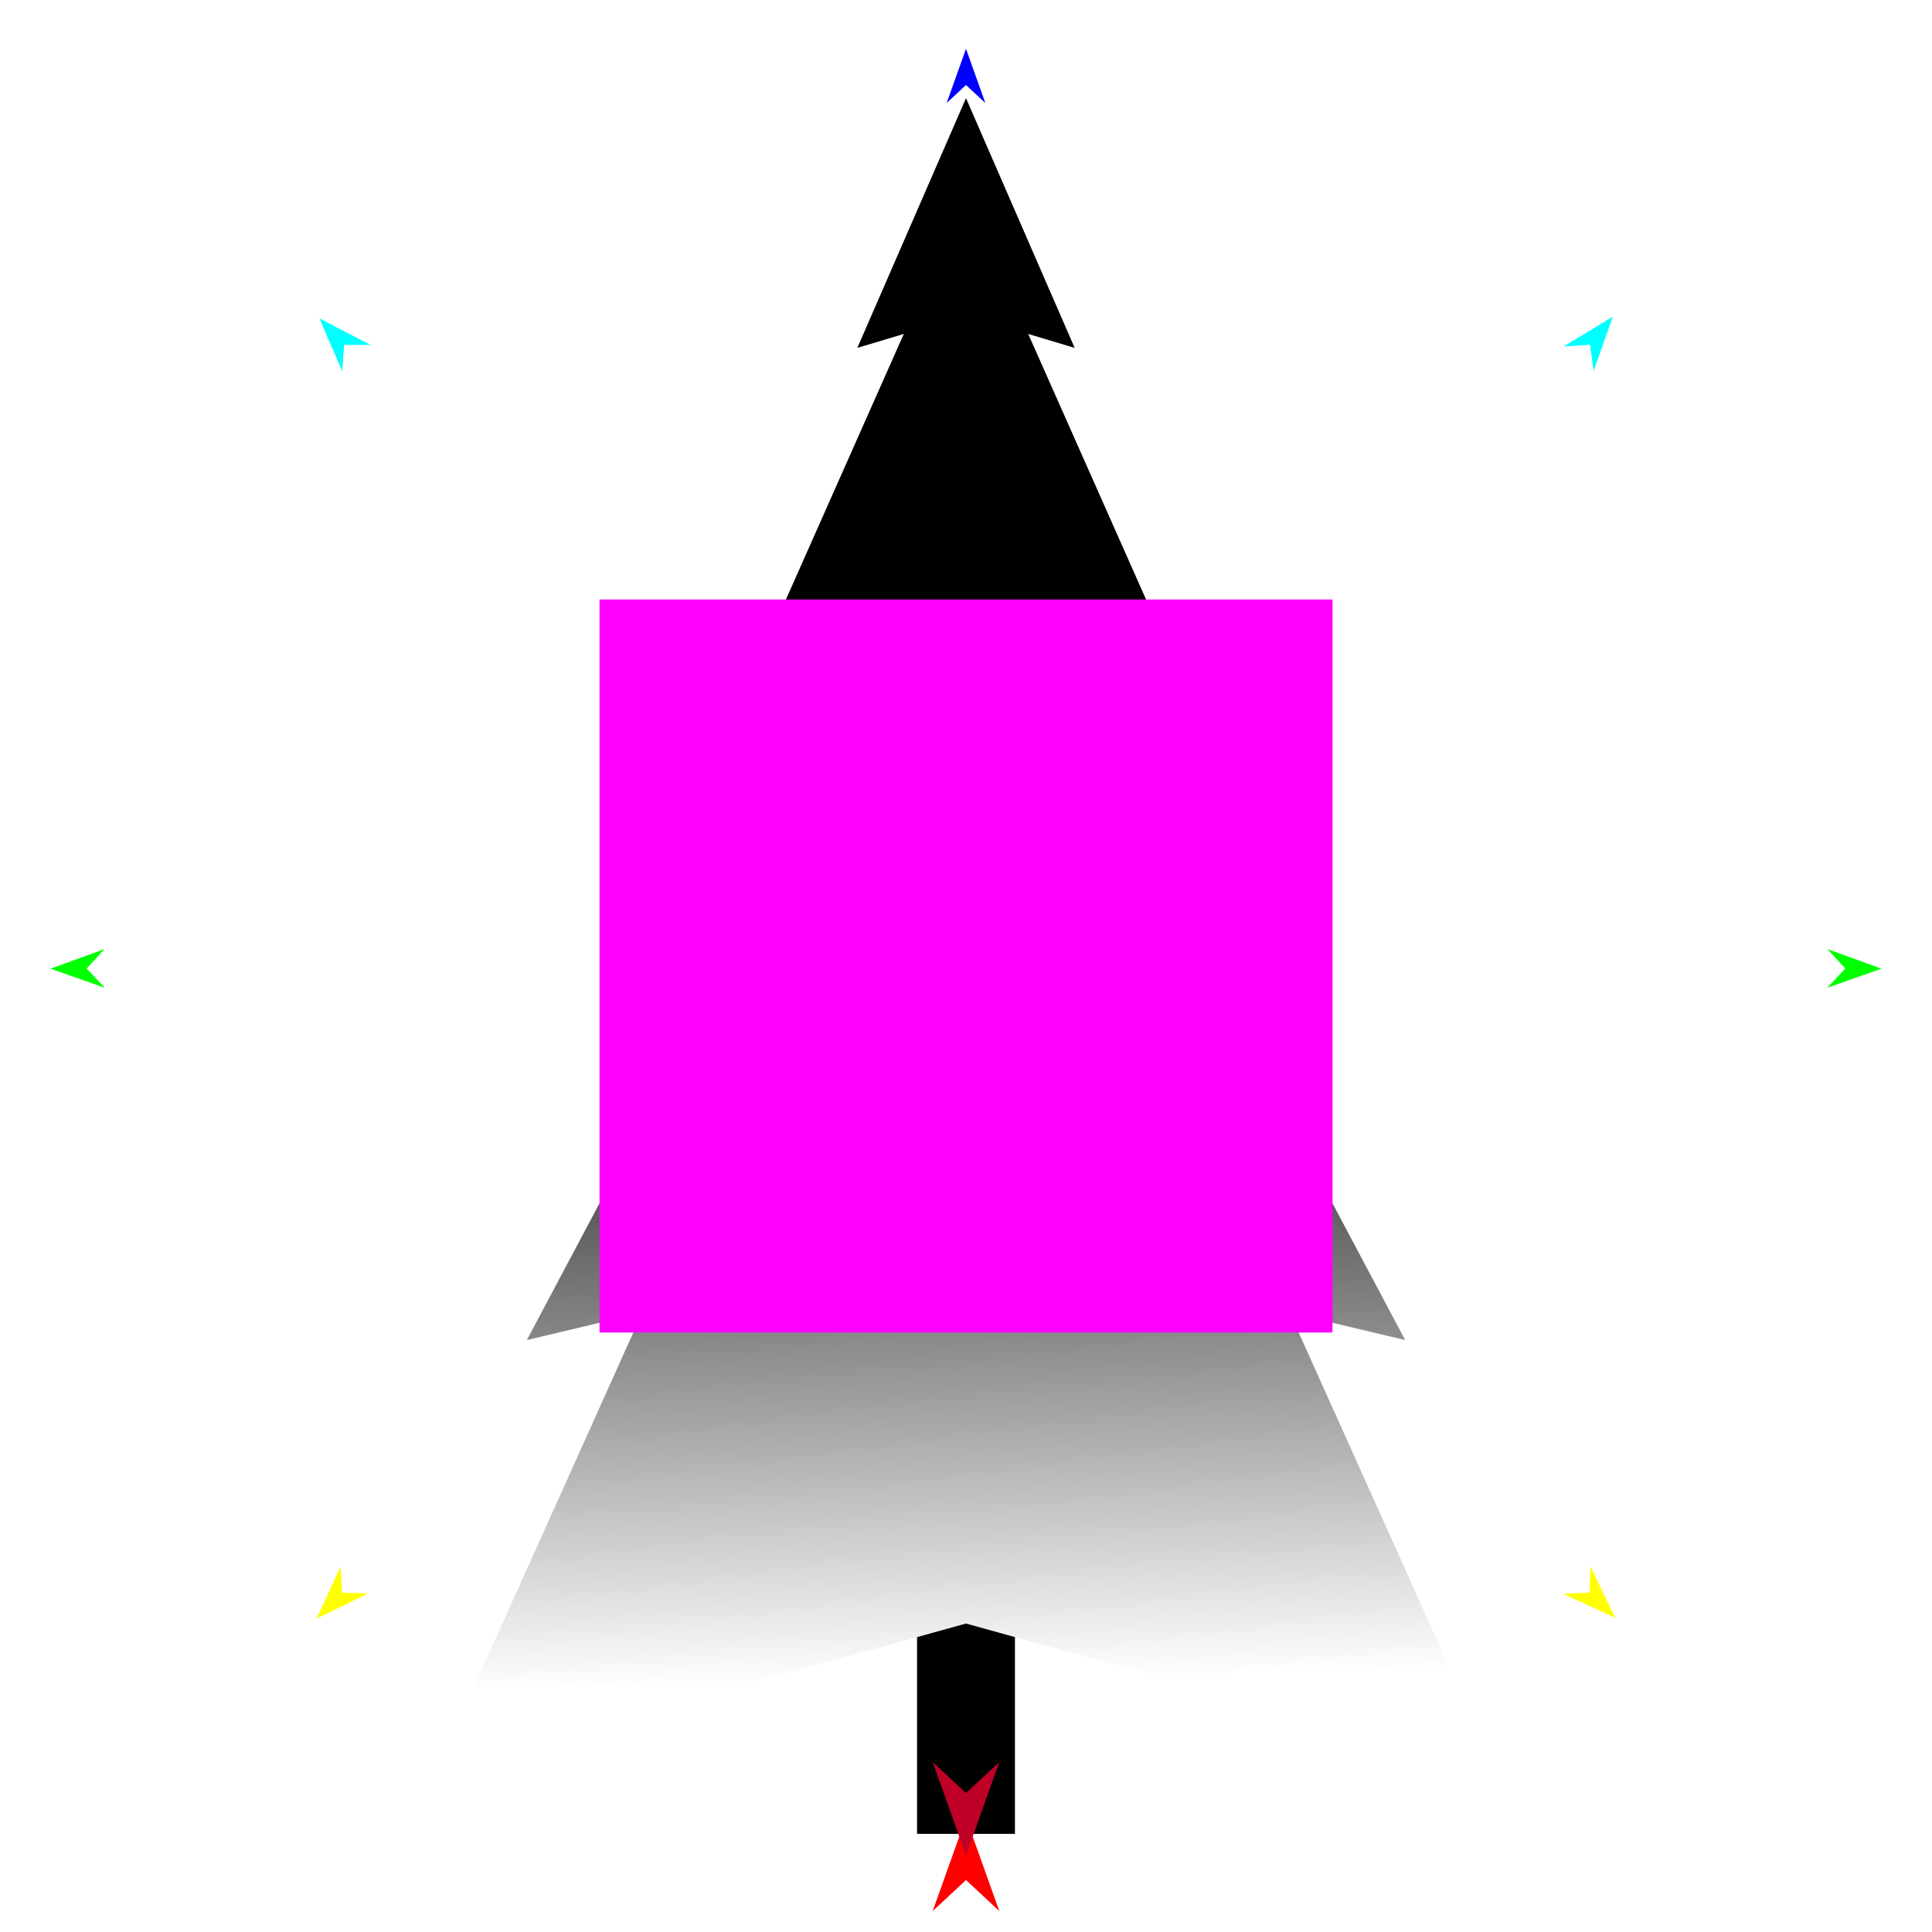
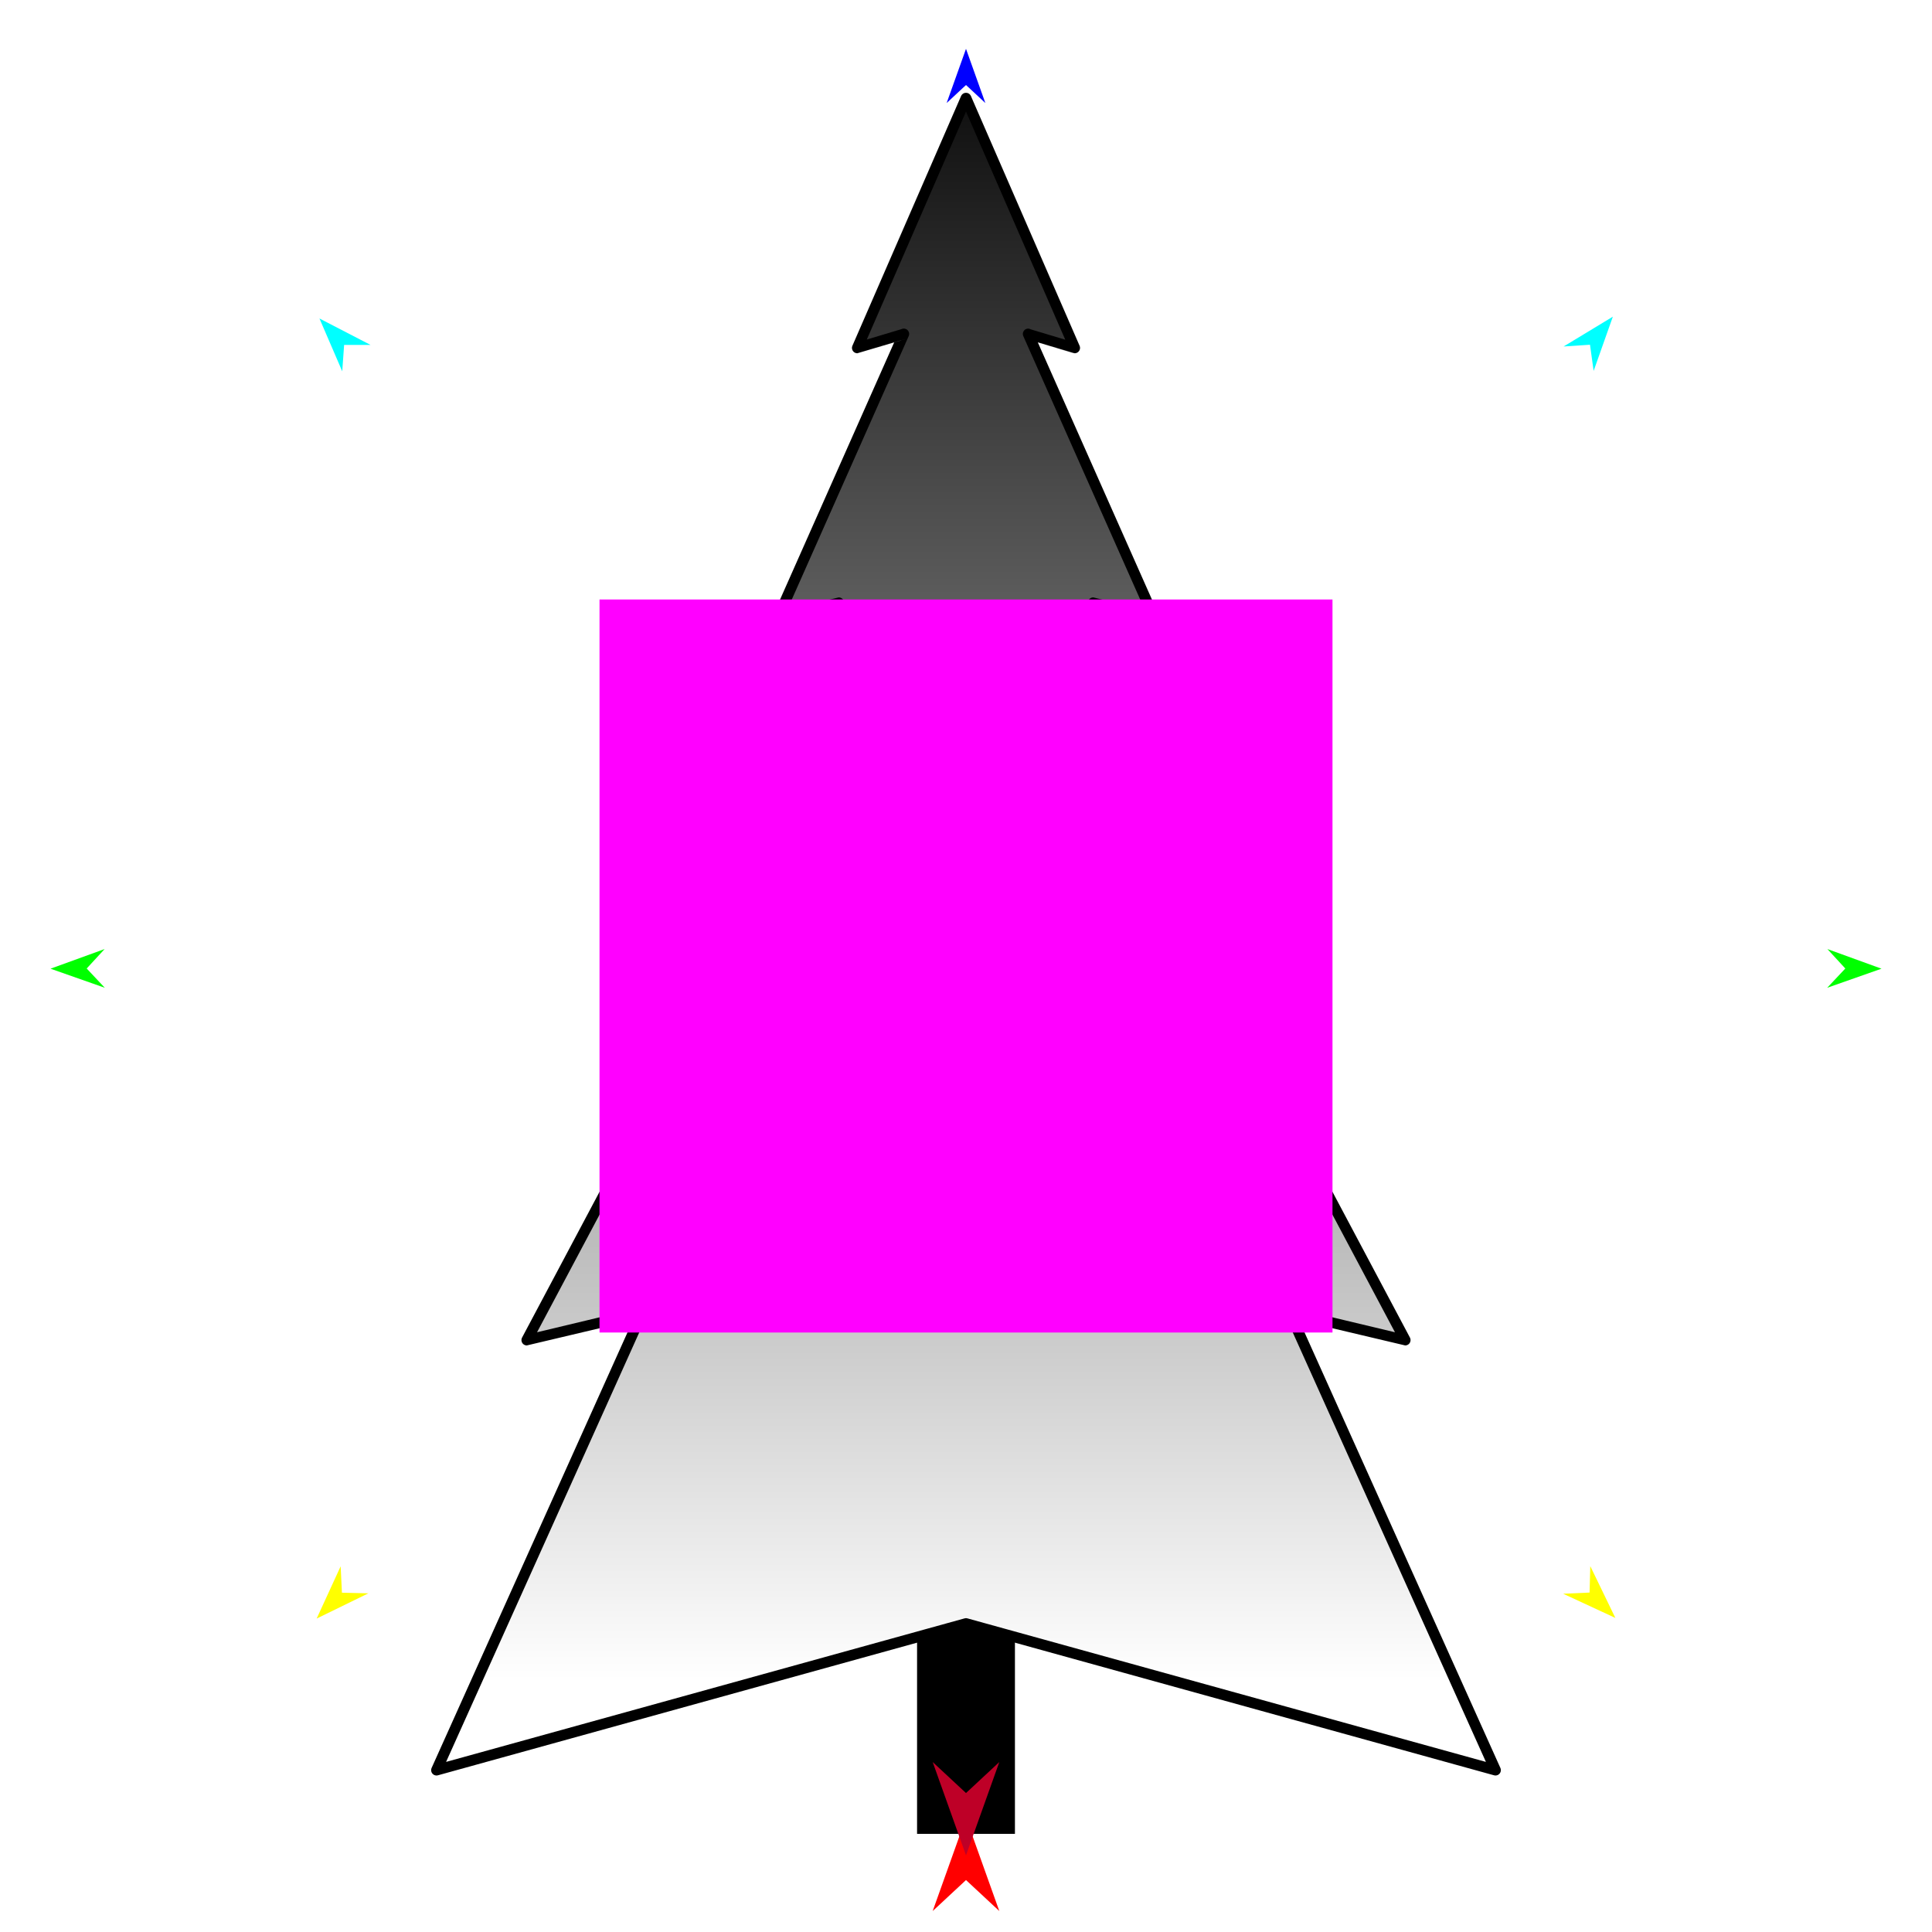
<svg xmlns="http://www.w3.org/2000/svg" version="1.1" id="Frame_0" width="720px" height="720px">
  <g id="gradients">
</g>
  <g id="BW_gradients">
    <g id="tree4">
      <path id="S1" fill="#000000" fill-rule="evenodd" stroke="none" d="M 341.764 570.226 C 341.767 570.226 378.233 570.226 378.236 570.226 C 378.236 570.237 378.236 683.405 378.236 683.416 C 378.233 683.416 341.767 683.416 341.764 683.416 C 341.764 683.405 341.764 570.237 341.764 570.226 Z" />
-       <linearGradient id="444F5A80-B18C-4D5B-B2AF-4A13454F335F_1" x1="50.32%" y1="94.20%" x2="49.52%" y2="32.70%">
+       <linearGradient id="444F5A80-B18C-4D5B-B2AF-4A13454F335F_1" x1="50.32%" y1="94.20%" x2="50.32%" y2="-5.75%">
        <stop offset="0.00%" style="stop-color:rgb(255,255,255);stop-opacity:1.00" />
-         <stop offset="72.16%" style="stop-color:rgb(0,0,0);stop-opacity:1.00" />
+         <stop offset="100.00%" style="stop-color:rgb(0,0,0);stop-opacity:1.00" />
      </linearGradient>
-       <path id="S2" fill="url(#444F5A80-B18C-4D5B-B2AF-4A13454F335F_1)" fill-rule="evenodd" stroke="none" d="M 360.000 36.584 C 360.004 36.593 400.495 129.642 400.499 129.651 C 400.497 129.651 383.186 124.454 383.184 124.453 C 383.189 124.464 430.140 230.254 430.145 230.265 C 430.142 230.264 407.433 224.632 407.430 224.632 C 407.437 224.645 476.901 358.533 476.908 358.547 C 476.904 358.546 442.488 346.631 442.485 346.630 C 442.493 346.645 523.663 499.391 523.671 499.406 C 523.666 499.405 480.648 489.178 480.644 489.177 C 480.652 489.194 557.319 659.658 557.326 659.675 C 557.307 659.670 360.020 605.055 360.000 605.050 C 359.980 605.055 162.693 659.670 162.674 659.675 C 162.681 659.658 239.348 489.194 239.356 489.177 C 239.352 489.178 196.334 499.405 196.329 499.406 C 196.337 499.391 277.507 346.645 277.515 346.630 C 277.512 346.631 243.096 358.546 243.093 358.547 C 243.099 358.533 312.563 224.645 312.570 224.632 C 312.567 224.632 289.858 230.264 289.855 230.265 C 289.860 230.254 336.811 124.464 336.816 124.453 C 336.814 124.454 319.503 129.651 319.501 129.651 C 319.505 129.642 359.996 36.593 360.000 36.584 Z" />
+       <path id="S2" fill="url(#444F5A80-B18C-4D5B-B2AF-4A13454F335F_1)" fill-rule="evenodd" stroke="#000000" stroke-width="4" stroke-linecap="round" stroke-linejoin="round" d="M 360.000 36.584 C 360.004 36.593 400.495 129.642 400.499 129.651 C 400.497 129.651 383.186 124.454 383.184 124.453 C 383.189 124.464 430.140 230.254 430.145 230.265 C 430.142 230.264 407.433 224.632 407.430 224.632 C 407.437 224.645 476.901 358.533 476.908 358.547 C 476.904 358.546 442.488 346.631 442.485 346.630 C 442.493 346.645 523.663 499.391 523.671 499.406 C 523.666 499.405 480.648 489.178 480.644 489.177 C 480.652 489.194 557.319 659.658 557.326 659.675 C 557.307 659.670 360.020 605.055 360.000 605.050 C 359.980 605.055 162.693 659.670 162.674 659.675 C 162.681 659.658 239.348 489.194 239.356 489.177 C 239.352 489.178 196.334 499.405 196.329 499.406 C 196.337 499.391 277.507 346.645 277.515 346.630 C 277.512 346.631 243.096 358.546 243.093 358.547 C 243.099 358.533 312.563 224.645 312.570 224.632 C 312.567 224.632 289.858 230.264 289.855 230.265 C 289.860 230.254 336.811 124.464 336.816 124.453 C 336.814 124.454 319.503 129.651 319.501 129.651 C 319.505 129.642 359.996 36.593 360.000 36.584 Z" />
    </g>
    <g id="specs">
      <path fill="#ff00ff" fill-rule="evenodd" stroke="none" d="M 223.420 496.580 C 223.447 496.580 496.553 496.580 496.580 496.580 C 496.580 496.553 496.580 223.447 496.580 223.420 C 496.553 223.420 223.447 223.420 223.420 223.420 C 223.420 223.447 223.420 496.553 223.420 496.580 Z" />
      <path fill="#ff0000" fill-rule="evenodd" stroke="none" d="M 360.000 677.423 C 360.001 677.427 372.416 712.189 372.417 712.193 C 372.416 712.192 360.001 700.640 360.000 700.639 C 359.999 700.640 347.584 712.192 347.583 712.193 C 347.584 712.189 359.999 677.427 360.000 677.423 Z" />
      <path fill="#0000ff" fill-rule="evenodd" stroke="none" d="M 360.000 18.197 C 360.001 18.199 367.212 38.392 367.213 38.394 C 367.212 38.394 360.001 31.684 360.000 31.683 C 359.999 31.684 352.788 38.394 352.787 38.394 C 352.788 38.392 359.999 18.199 360.000 18.197 Z" />
      <path fill="#00ff00" fill-rule="evenodd" stroke="none" d="M 18.822 361.002 C 18.824 361.002 38.981 353.687 38.983 353.687 C 38.982 353.687 32.308 360.933 32.308 360.934 C 32.308 360.935 39.055 368.112 39.055 368.113 C 39.053 368.112 18.824 361.003 18.822 361.002 Z" />
      <path fill="#ffff00" fill-rule="evenodd" stroke="none" d="M 118.004 603.196 C 118.005 603.194 126.954 583.709 126.955 583.707 C 126.955 583.708 127.426 593.548 127.426 593.549 C 127.427 593.549 137.274 593.787 137.275 593.787 C 137.273 593.788 118.006 603.195 118.004 603.196 Z" />
      <path fill="#ffff00" fill-rule="evenodd" stroke="none" d="M 601.996 602.958 C 601.995 602.956 592.657 583.654 592.656 583.652 C 592.656 583.653 592.383 593.500 592.383 593.501 C 592.382 593.501 582.540 593.937 582.539 593.937 C 582.541 593.938 601.994 602.957 601.996 602.958 Z" />
      <path fill="#00ff00" fill-rule="evenodd" stroke="none" d="M 701.178 361.002 C 701.176 361.002 681.019 353.687 681.017 353.687 C 681.018 353.687 687.692 360.933 687.692 360.934 C 687.692 360.935 680.945 368.112 680.945 368.113 C 680.947 368.112 701.176 361.003 701.178 361.002 Z" />
      <path fill="#00ffff" fill-rule="evenodd" stroke="none" d="M 601.061 118.017 C 601.060 118.019 593.902 138.231 593.901 138.233 C 593.901 138.232 592.546 128.475 592.546 128.474 C 592.545 128.474 582.716 129.123 582.715 129.123 C 582.717 129.122 601.059 118.018 601.061 118.017 Z" />
      <path fill="#00ffff" fill-rule="evenodd" stroke="none" d="M 119.051 118.687 C 119.051 118.689 127.541 138.379 127.542 138.381 C 127.542 138.380 128.244 128.554 128.244 128.553 C 128.245 128.553 138.095 128.546 138.096 128.546 C 138.094 128.545 119.052 118.688 119.051 118.687 Z" />
      <path fill="#be0027" fill-rule="evenodd" stroke="none" d="M 360.000 691.430 C 360.001 691.427 372.416 656.664 372.417 656.661 C 372.416 656.662 360.001 668.214 360.000 668.215 C 359.999 668.214 347.584 656.662 347.583 656.661 C 347.584 656.664 359.999 691.427 360.000 691.430 Z" />
    </g>
  </g>
</svg>
